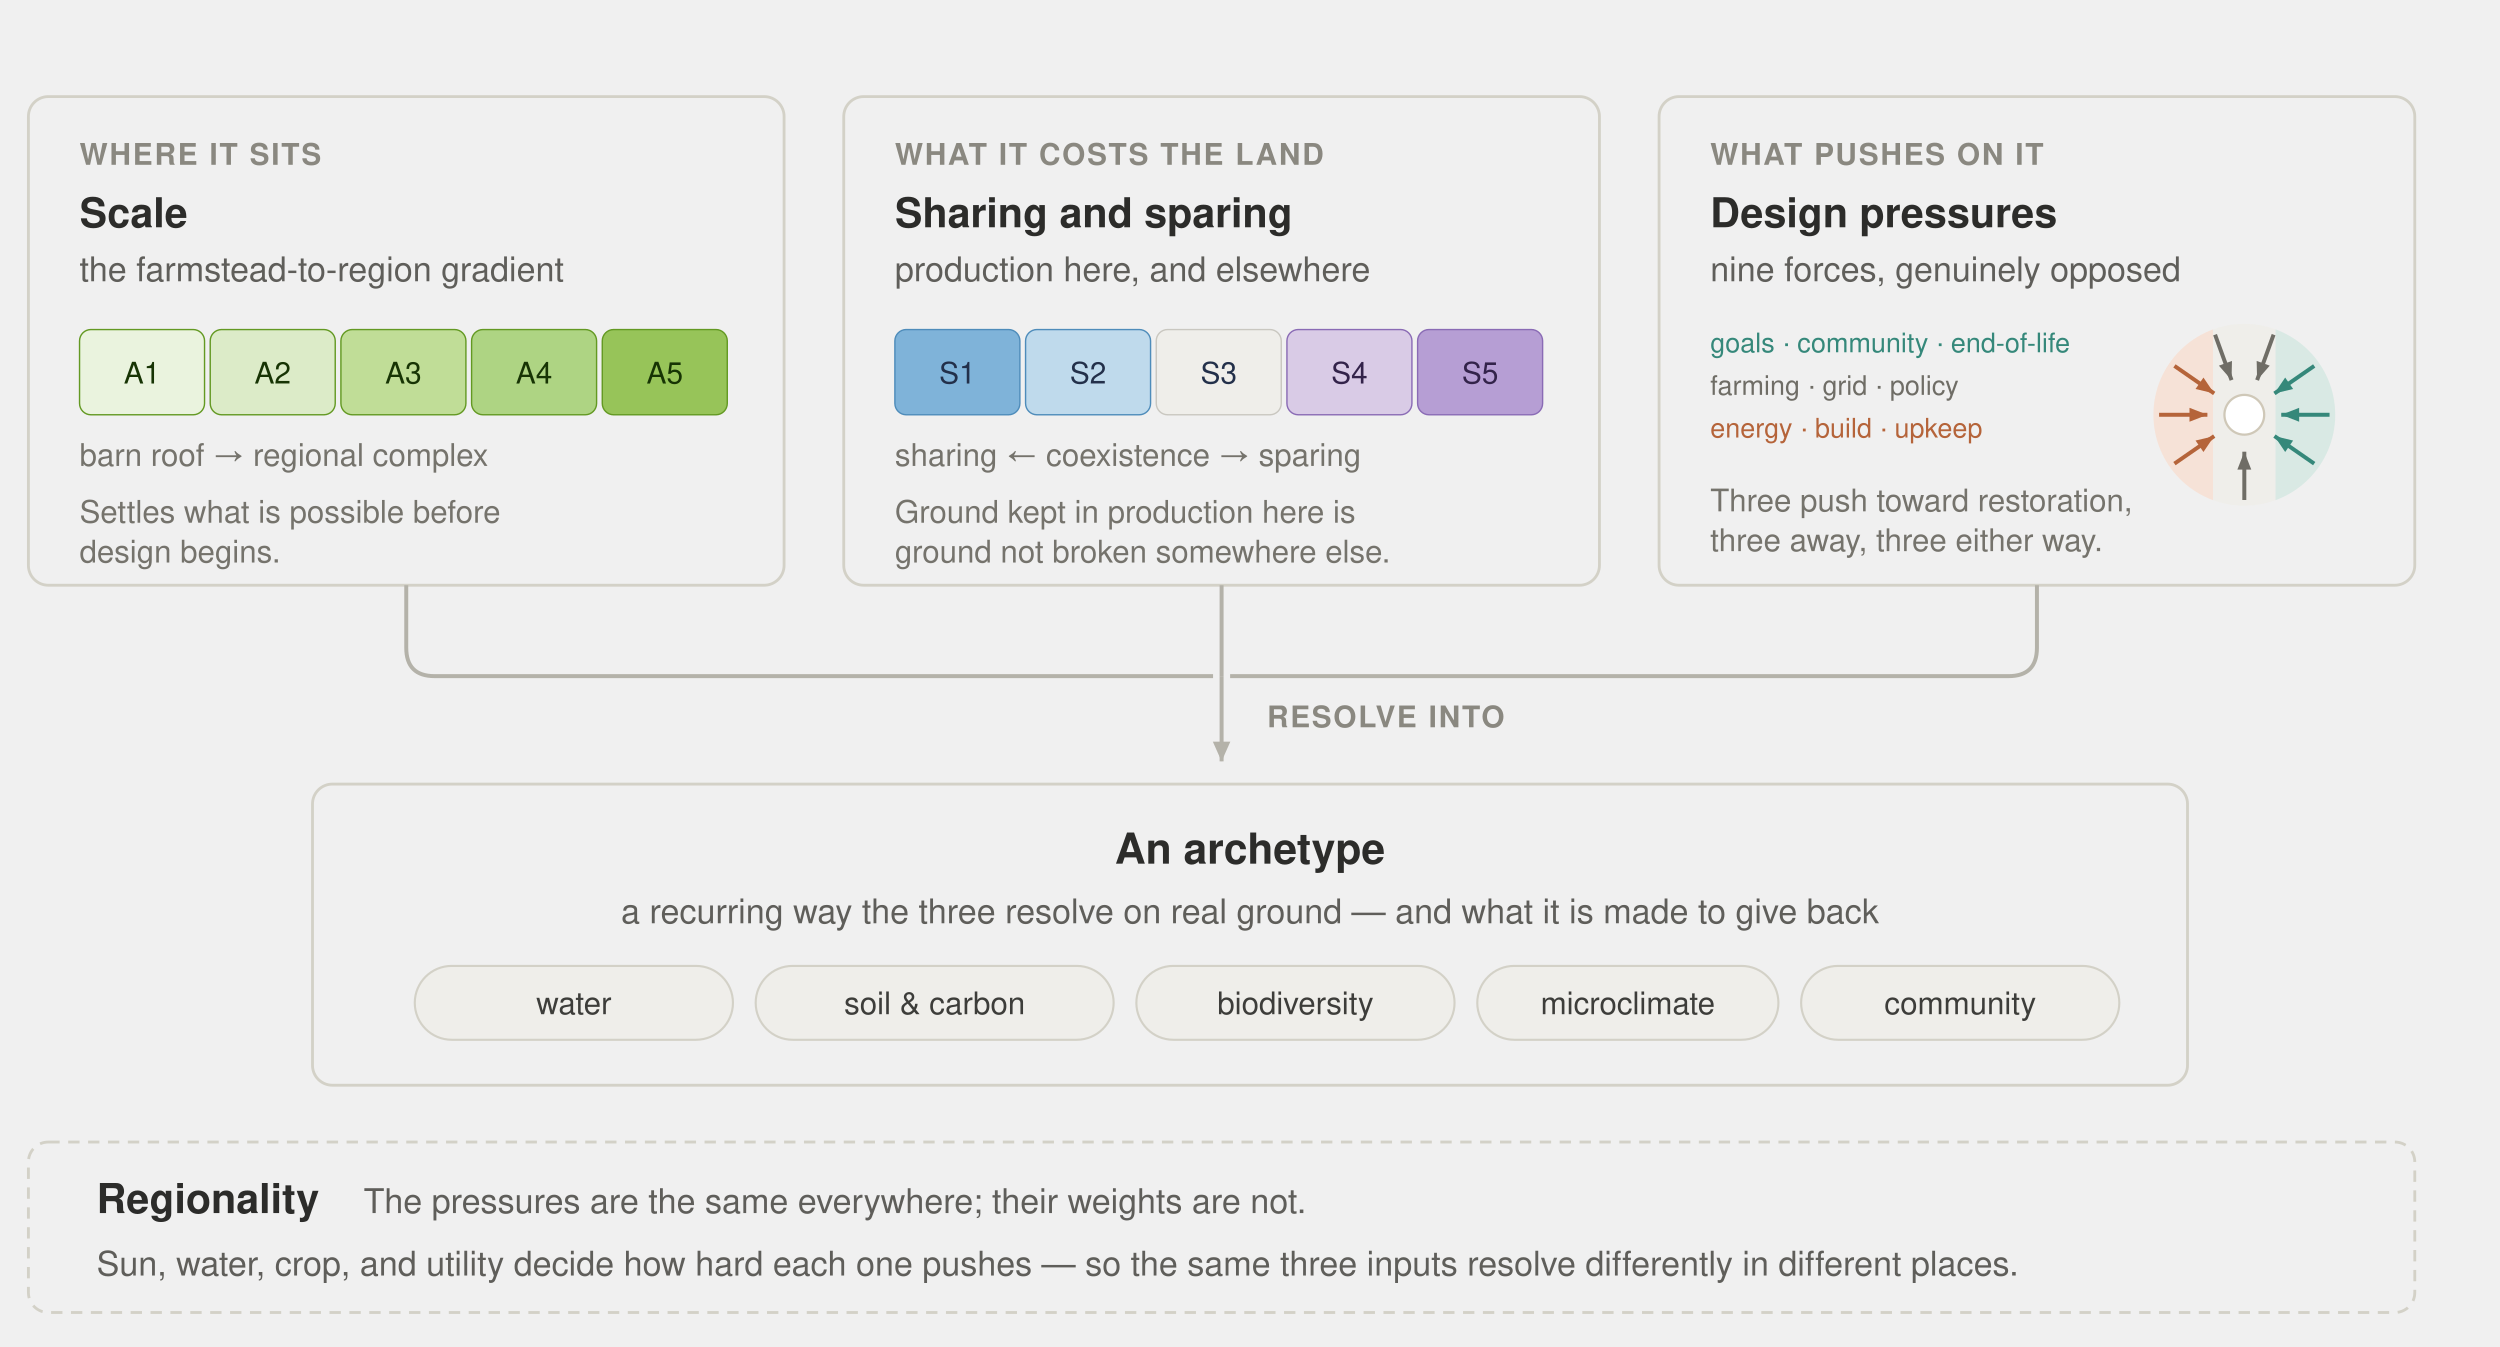
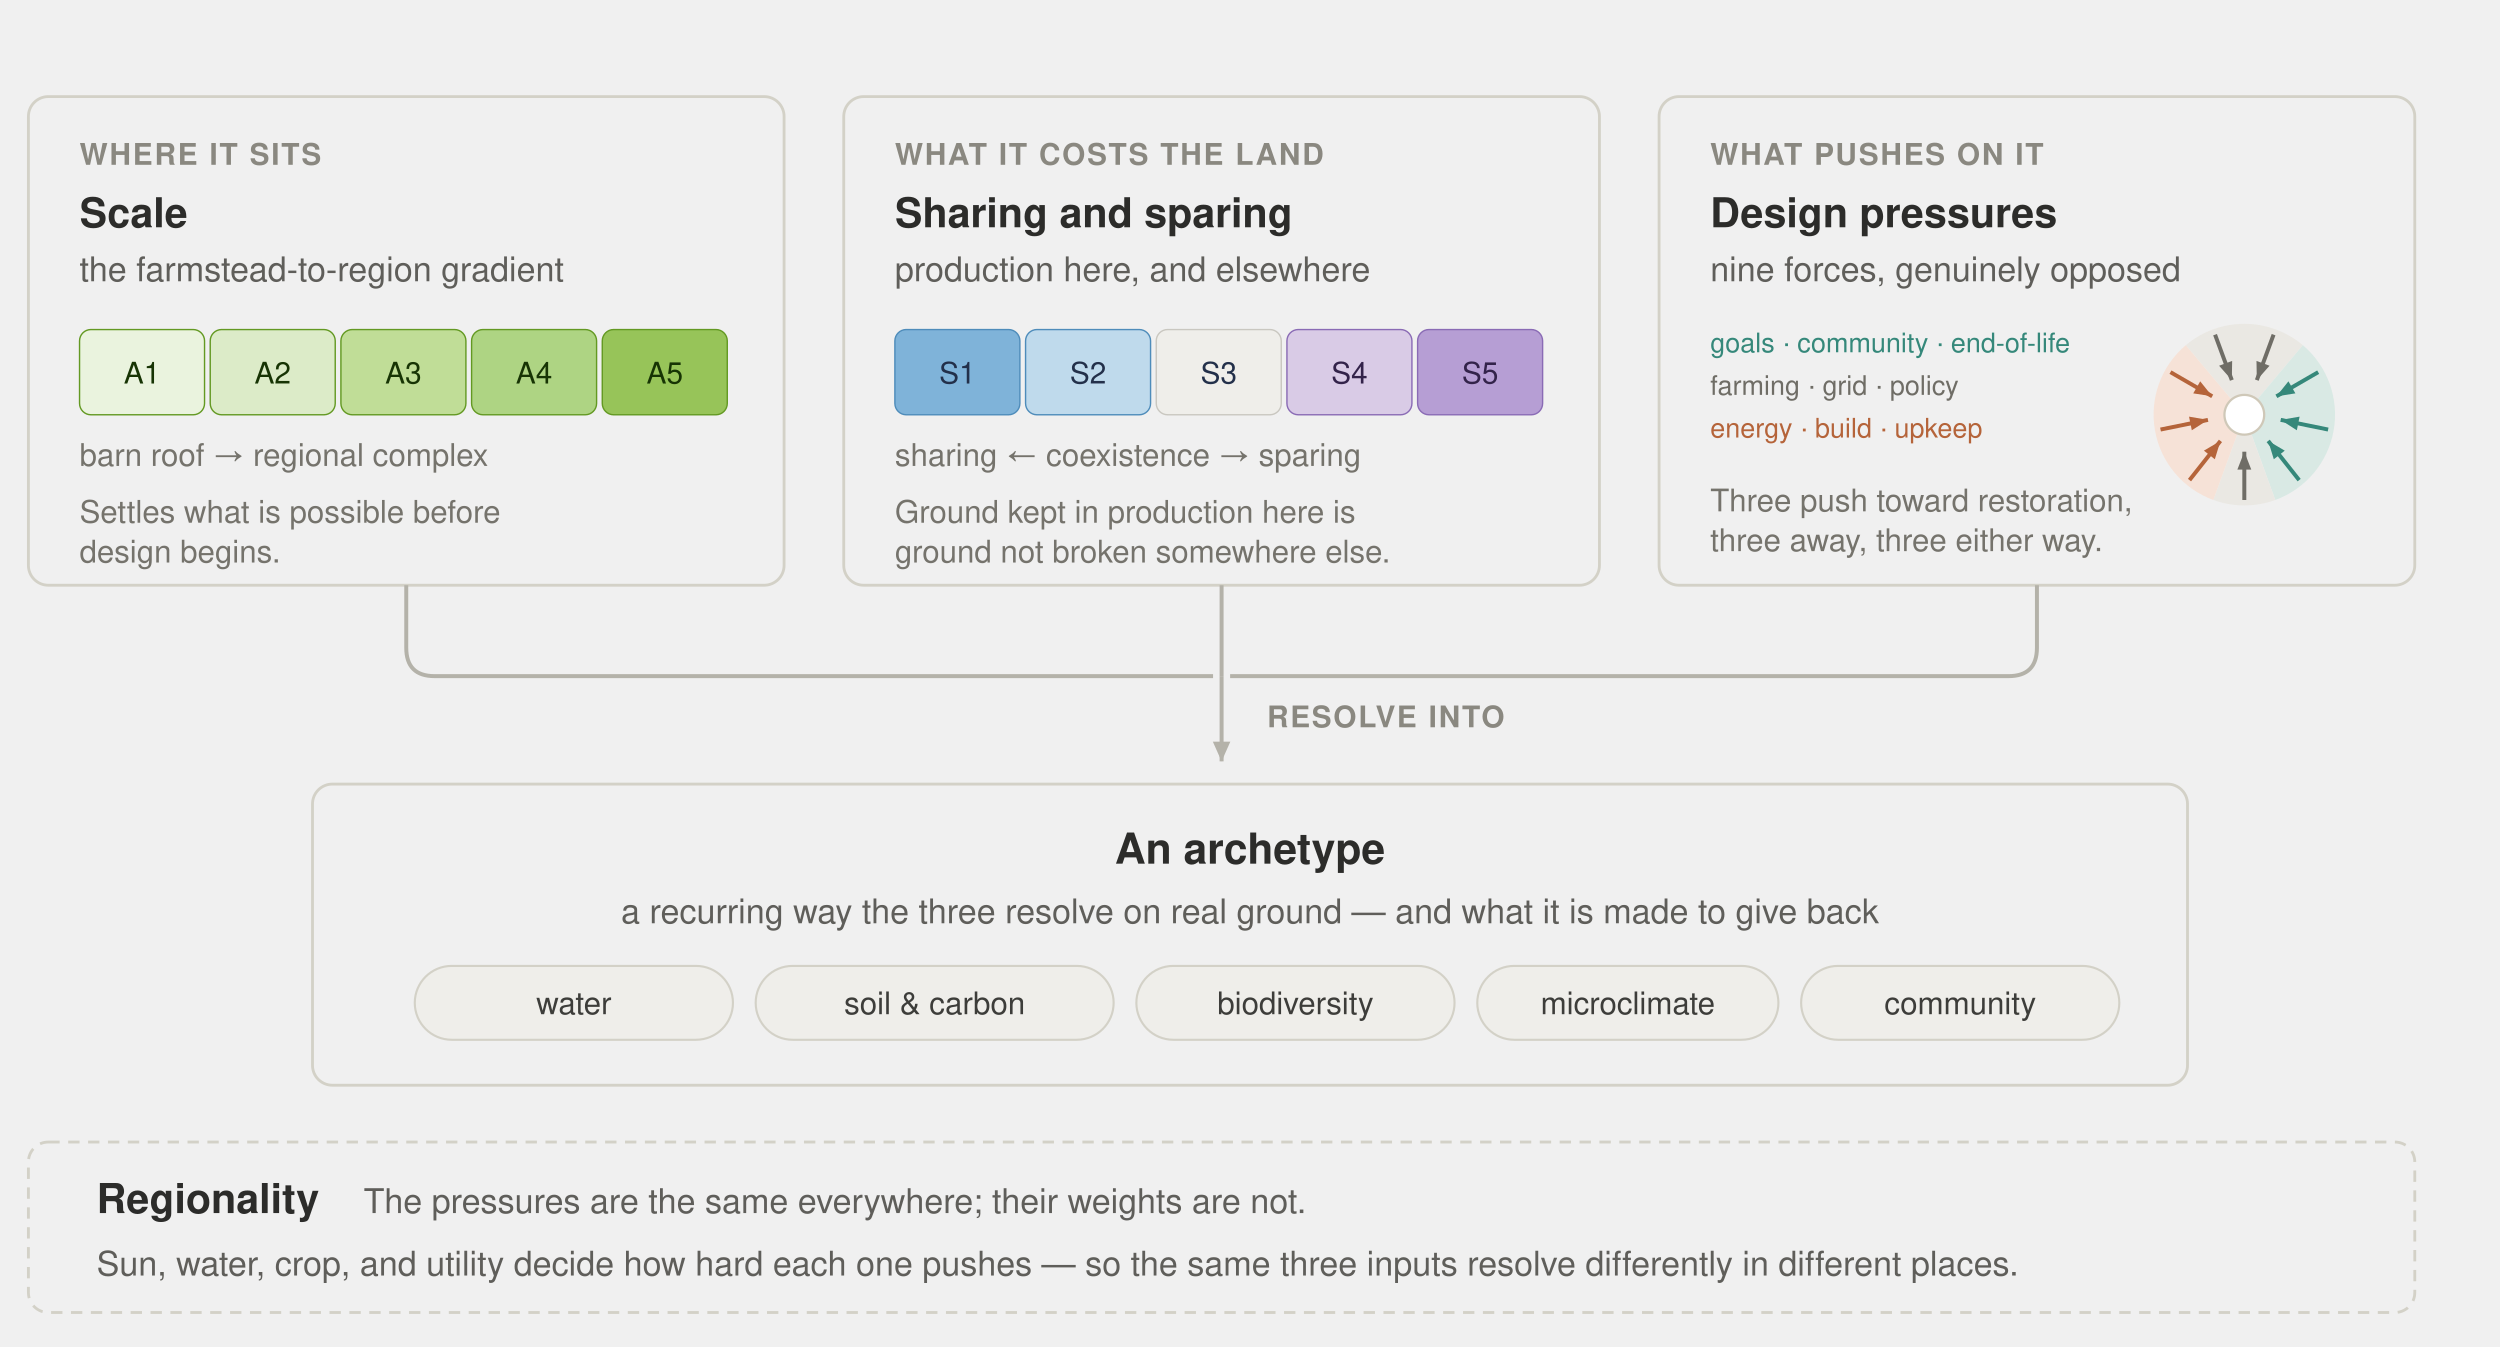
<svg xmlns="http://www.w3.org/2000/svg" width="880" height="474" viewBox="0 0 880 474" role="img">
  <style>
text{font-family:ui-sans-serif,system-ui,-apple-system,"Segoe UI",Helvetica,Arial,sans-serif}
.ct{font-size:14.5px;font-weight:600;fill:#2c2c2a}
.cs{font-size:12px;fill:#5f5e5a}
.cc{font-size:11px;fill:#75736c}
.chip{font-size:10.5px;font-weight:500;fill:#173404}
.chipd{font-size:10.5px;font-weight:500;fill:#23304a}
.chipp{font-size:10.5px;font-weight:500;fill:#33234a}
.rt{font-size:15px;font-weight:600;fill:#2c2c2a}
.rs{font-size:12px;fill:#5f5e5a}
.fn{font-size:11px;fill:#3d3d3a}
.gtw{font-size:9.5px;fill:#35887a}
.gbo{font-size:9.5px;fill:#6f6d66}
.gaw{font-size:9.5px;fill:#b5643a}
.eyebrow{font-size:10.5px;font-weight:600;fill:#8a8880;letter-spacing:0.06em}
.card{fill:none;stroke:#d3d1c7;stroke-width:1}
.join{stroke:#b4b2a9;stroke-width:1.4;fill:none}
</style>
  <defs>
    <marker id="ar" viewBox="0 0 10 10" refX="9" refY="5" markerWidth="5.5" markerHeight="5.5" orient="auto-start-reverse">
      <path d="M0,1 L9,5 L0,9 z" fill="#b4b2a9" />
    </marker>
    <marker id="apt" viewBox="0 0 10 10" refX="9" refY="5" markerWidth="5" markerHeight="5" orient="auto-start-reverse">
      <path d="M0,1.5 L9,5 L0,8.5 z" fill="#35887a" />
    </marker>
    <marker id="apa" viewBox="0 0 10 10" refX="9" refY="5" markerWidth="5" markerHeight="5" orient="auto-start-reverse">
      <path d="M0,1.5 L9,5 L0,8.5 z" fill="#b5643a" />
    </marker>
    <marker id="apb" viewBox="0 0 10 10" refX="9" refY="5" markerWidth="5" markerHeight="5" orient="auto-start-reverse">
      <path d="M0,1.5 L9,5 L0,8.5 z" fill="#6f6d66" />
    </marker>
  </defs>
  <rect class="card" x="10" y="34" width="266" height="172" rx="7" />
  <text class="eyebrow" x="28" y="58">WHERE IT SITS</text>
  <text class="ct" x="28" y="80">Scale</text>
  <text class="cs" x="28" y="99">the farmstead-to-region gradient</text>
  <rect x="28" y="116" width="44" height="30" rx="4" fill="#EAF3DE" stroke="#639922" stroke-width="0.5" />
  <rect x="74" y="116" width="44" height="30" rx="4" fill="#DCEBC8" stroke="#639922" stroke-width="0.5" />
  <rect x="120" y="116" width="44" height="30" rx="4" fill="#C0DD97" stroke="#639922" stroke-width="0.5" />
  <rect x="166" y="116" width="44" height="30" rx="4" fill="#AED483" stroke="#639922" stroke-width="0.5" />
  <rect x="212" y="116" width="44" height="30" rx="4" fill="#97C459" stroke="#639922" stroke-width="0.5" />
  <text class="chip" x="50" y="135" text-anchor="middle">A1</text>
  <text class="chip" x="96" y="135" text-anchor="middle">A2</text>
  <text class="chip" x="142" y="135" text-anchor="middle">A3</text>
  <text class="chip" x="188" y="135" text-anchor="middle">A4</text>
  <text class="chip" x="234" y="135" text-anchor="middle">A5</text>
  <text class="cc" x="28" y="164">barn roof → regional complex</text>
  <text class="cc" x="28" y="184">Settles what is possible before</text>
  <text class="cc" x="28" y="198">design begins.</text>
  <rect class="card" x="297" y="34" width="266" height="172" rx="7" />
  <text class="eyebrow" x="315" y="58">WHAT IT COSTS THE LAND</text>
  <text class="ct" x="315" y="80">Sharing and sparing</text>
  <text class="cs" x="315" y="99">production here, and elsewhere</text>
  <rect x="315" y="116" width="44" height="30" rx="4" fill="#7FB3D9" stroke="#4E8CBA" stroke-width="0.5" />
  <rect x="361" y="116" width="44" height="30" rx="4" fill="#BFDAEC" stroke="#4E8CBA" stroke-width="0.5" />
  <rect x="407" y="116" width="44" height="30" rx="4" fill="#EFEEEA" stroke="#c9c7c0" stroke-width="0.5" />
  <rect x="453" y="116" width="44" height="30" rx="4" fill="#D9CBE6" stroke="#8A6BB5" stroke-width="0.5" />
  <rect x="499" y="116" width="44" height="30" rx="4" fill="#B69ED4" stroke="#8A6BB5" stroke-width="0.5" />
  <text class="chipd" x="337" y="135" text-anchor="middle">S1</text>
  <text class="chipd" x="383" y="135" text-anchor="middle">S2</text>
  <text class="chipd" x="429" y="135" text-anchor="middle">S3</text>
  <text class="chipp" x="475" y="135" text-anchor="middle">S4</text>
  <text class="chipp" x="521" y="135" text-anchor="middle">S5</text>
  <text class="cc" x="315" y="164">sharing ← coexistence → sparing</text>
  <text class="cc" x="315" y="184">Ground kept in production here is</text>
  <text class="cc" x="315" y="198">ground not broken somewhere else.</text>
  <rect class="card" x="584" y="34" width="266" height="172" rx="7" />
  <text class="eyebrow" x="602" y="58">WHAT PUSHES ON IT</text>
  <text class="ct" x="602" y="80">Design pressures</text>
  <text class="cs" x="602" y="99">nine forces, genuinely opposed</text>
-   <clipPath id="g9">
-     <circle cx="790" cy="146" r="32" />
-   </clipPath>
-   <g clip-path="url(#g9)">
-     <rect x="758" y="114" width="21" height="64" fill="#f6e2d7" />
-     <rect x="779" y="114" width="22" height="64" fill="#efeeea" />
-     <rect x="801" y="114" width="21" height="64" fill="#d9e9e4" />
-   </g>
-   <line x1="820" y1="146" x2="803" y2="146" stroke="#35887a" stroke-width="1.4" marker-end="url(#apt)" />
-   <line x1="814.6" y1="128.8" x2="800.6" y2="138.5" stroke="#35887a" stroke-width="1.4" marker-end="url(#apt)" />
-   <line x1="814.6" y1="163.2" x2="800.6" y2="153.5" stroke="#35887a" stroke-width="1.4" marker-end="url(#apt)" />
-   <line x1="779.7" y1="117.8" x2="785.5" y2="133.8" stroke="#6f6d66" stroke-width="1.4" marker-end="url(#apb)" />
-   <line x1="800.3" y1="117.8" x2="794.5" y2="133.8" stroke="#6f6d66" stroke-width="1.4" marker-end="url(#apb)" />
+   <path d="M790,146 L769.4,121.5 A32,32 0 0 1 810.6,121.5 Z" fill="#eae8e3" />
+   <path d="M790,146 L810.6,121.5 A32,32 0 0 1 800.9,176.0 Z" fill="#d9e9e4" />
+   <path d="M790,146 L800.9,176.0 A32,32 0 0 1 779.1,176.0 Z" fill="#eae8e3" />
+   <path d="M790,146 L779.1,176.0 A32,32 0 0 1 769.4,121.5 Z" fill="#f6e2d7" />
+   <line x1="779.7" y1="117.8" x2="785.6" y2="133.8" stroke="#6f6d66" stroke-width="1.4" marker-end="url(#apb)" />
+   <line x1="800.3" y1="117.8" x2="794.4" y2="133.8" stroke="#6f6d66" stroke-width="1.4" marker-end="url(#apb)" />
+   <line x1="816.0" y1="131.0" x2="801.3" y2="139.5" stroke="#35887a" stroke-width="1.4" marker-end="url(#apt)" />
+   <line x1="819.5" y1="151.2" x2="802.8" y2="147.8" stroke="#35887a" stroke-width="1.4" marker-end="url(#apt)" />
+   <line x1="809.3" y1="169.0" x2="798.4" y2="155.2" stroke="#35887a" stroke-width="1.4" marker-end="url(#apt)" />
  <line x1="790" y1="176" x2="790" y2="159" stroke="#6f6d66" stroke-width="1.4" marker-end="url(#apb)" />
-   <line x1="760" y1="146" x2="777" y2="146" stroke="#b5643a" stroke-width="1.4" marker-end="url(#apa)" />
-   <line x1="765.4" y1="128.8" x2="779.4" y2="138.5" stroke="#b5643a" stroke-width="1.4" marker-end="url(#apa)" />
-   <line x1="765.4" y1="163.2" x2="779.4" y2="153.5" stroke="#b5643a" stroke-width="1.4" marker-end="url(#apa)" />
+   <line x1="770.7" y1="169.0" x2="781.6" y2="155.2" stroke="#b5643a" stroke-width="1.4" marker-end="url(#apa)" />
+   <line x1="760.5" y1="151.2" x2="777.2" y2="147.8" stroke="#b5643a" stroke-width="1.4" marker-end="url(#apa)" />
+   <line x1="764.0" y1="131.0" x2="778.7" y2="139.5" stroke="#b5643a" stroke-width="1.4" marker-end="url(#apa)" />
  <circle cx="790" cy="146" r="7" fill="#ffffff" stroke="#cfc8b8" stroke-width="0.8" />
  <text class="gtw" x="602" y="124">goals · community · end-of-life</text>
  <text class="gbo" x="602" y="139">farming · grid · policy</text>
  <text class="gaw" x="602" y="154">energy · build · upkeep</text>
  <text class="cc" x="602" y="180">Three push toward restoration,</text>
  <text class="cc" x="602" y="194">three away, three either way.</text>
  <path class="join" d="M143 206 L143 228 Q143 238 153 238 L427 238" />
  <path class="join" d="M430 206 L430 238" />
  <path class="join" d="M717 206 L717 228 Q717 238 707 238 L433 238" />
  <line class="join" x1="430" y1="238" x2="430" y2="268" marker-end="url(#ar)" />
  <text class="eyebrow" x="446" y="256">RESOLVE INTO</text>
  <rect class="card" x="110" y="276" width="660" height="106" rx="7" />
  <text class="rt" x="440" y="304" text-anchor="middle">An archetype</text>
  <text class="rs" x="440" y="325" text-anchor="middle">a recurring way the three resolve on real ground — and what it is made to give back</text>
  <rect x="146" y="340" width="112" height="26" rx="13" fill="#EFEEEA" stroke="#d3d1c7" stroke-width="0.75" />
  <rect x="266" y="340" width="126" height="26" rx="13" fill="#EFEEEA" stroke="#d3d1c7" stroke-width="0.75" />
  <rect x="400" y="340" width="112" height="26" rx="13" fill="#EFEEEA" stroke="#d3d1c7" stroke-width="0.75" />
  <rect x="520" y="340" width="106" height="26" rx="13" fill="#EFEEEA" stroke="#d3d1c7" stroke-width="0.75" />
  <rect x="634" y="340" width="112" height="26" rx="13" fill="#EFEEEA" stroke="#d3d1c7" stroke-width="0.75" />
  <text class="fn" x="202" y="357" text-anchor="middle">water</text>
  <text class="fn" x="329" y="357" text-anchor="middle">soil &amp; carbon</text>
  <text class="fn" x="456" y="357" text-anchor="middle">biodiversity</text>
  <text class="fn" x="573" y="357" text-anchor="middle">microclimate</text>
  <text class="fn" x="690" y="357" text-anchor="middle">community</text>
  <rect class="card" x="10" y="402" width="840" height="60" rx="7" stroke-dasharray="4 3" />
  <text class="ct" x="34" y="427">Regionality</text>
  <text class="cs" x="128" y="427">The pressures are the same everywhere; their weights are not.</text>
  <text class="cs" x="34" y="449">Sun, water, crop, and utility decide how hard each one pushes — so the same three inputs resolve differently in different places.</text>
</svg>
